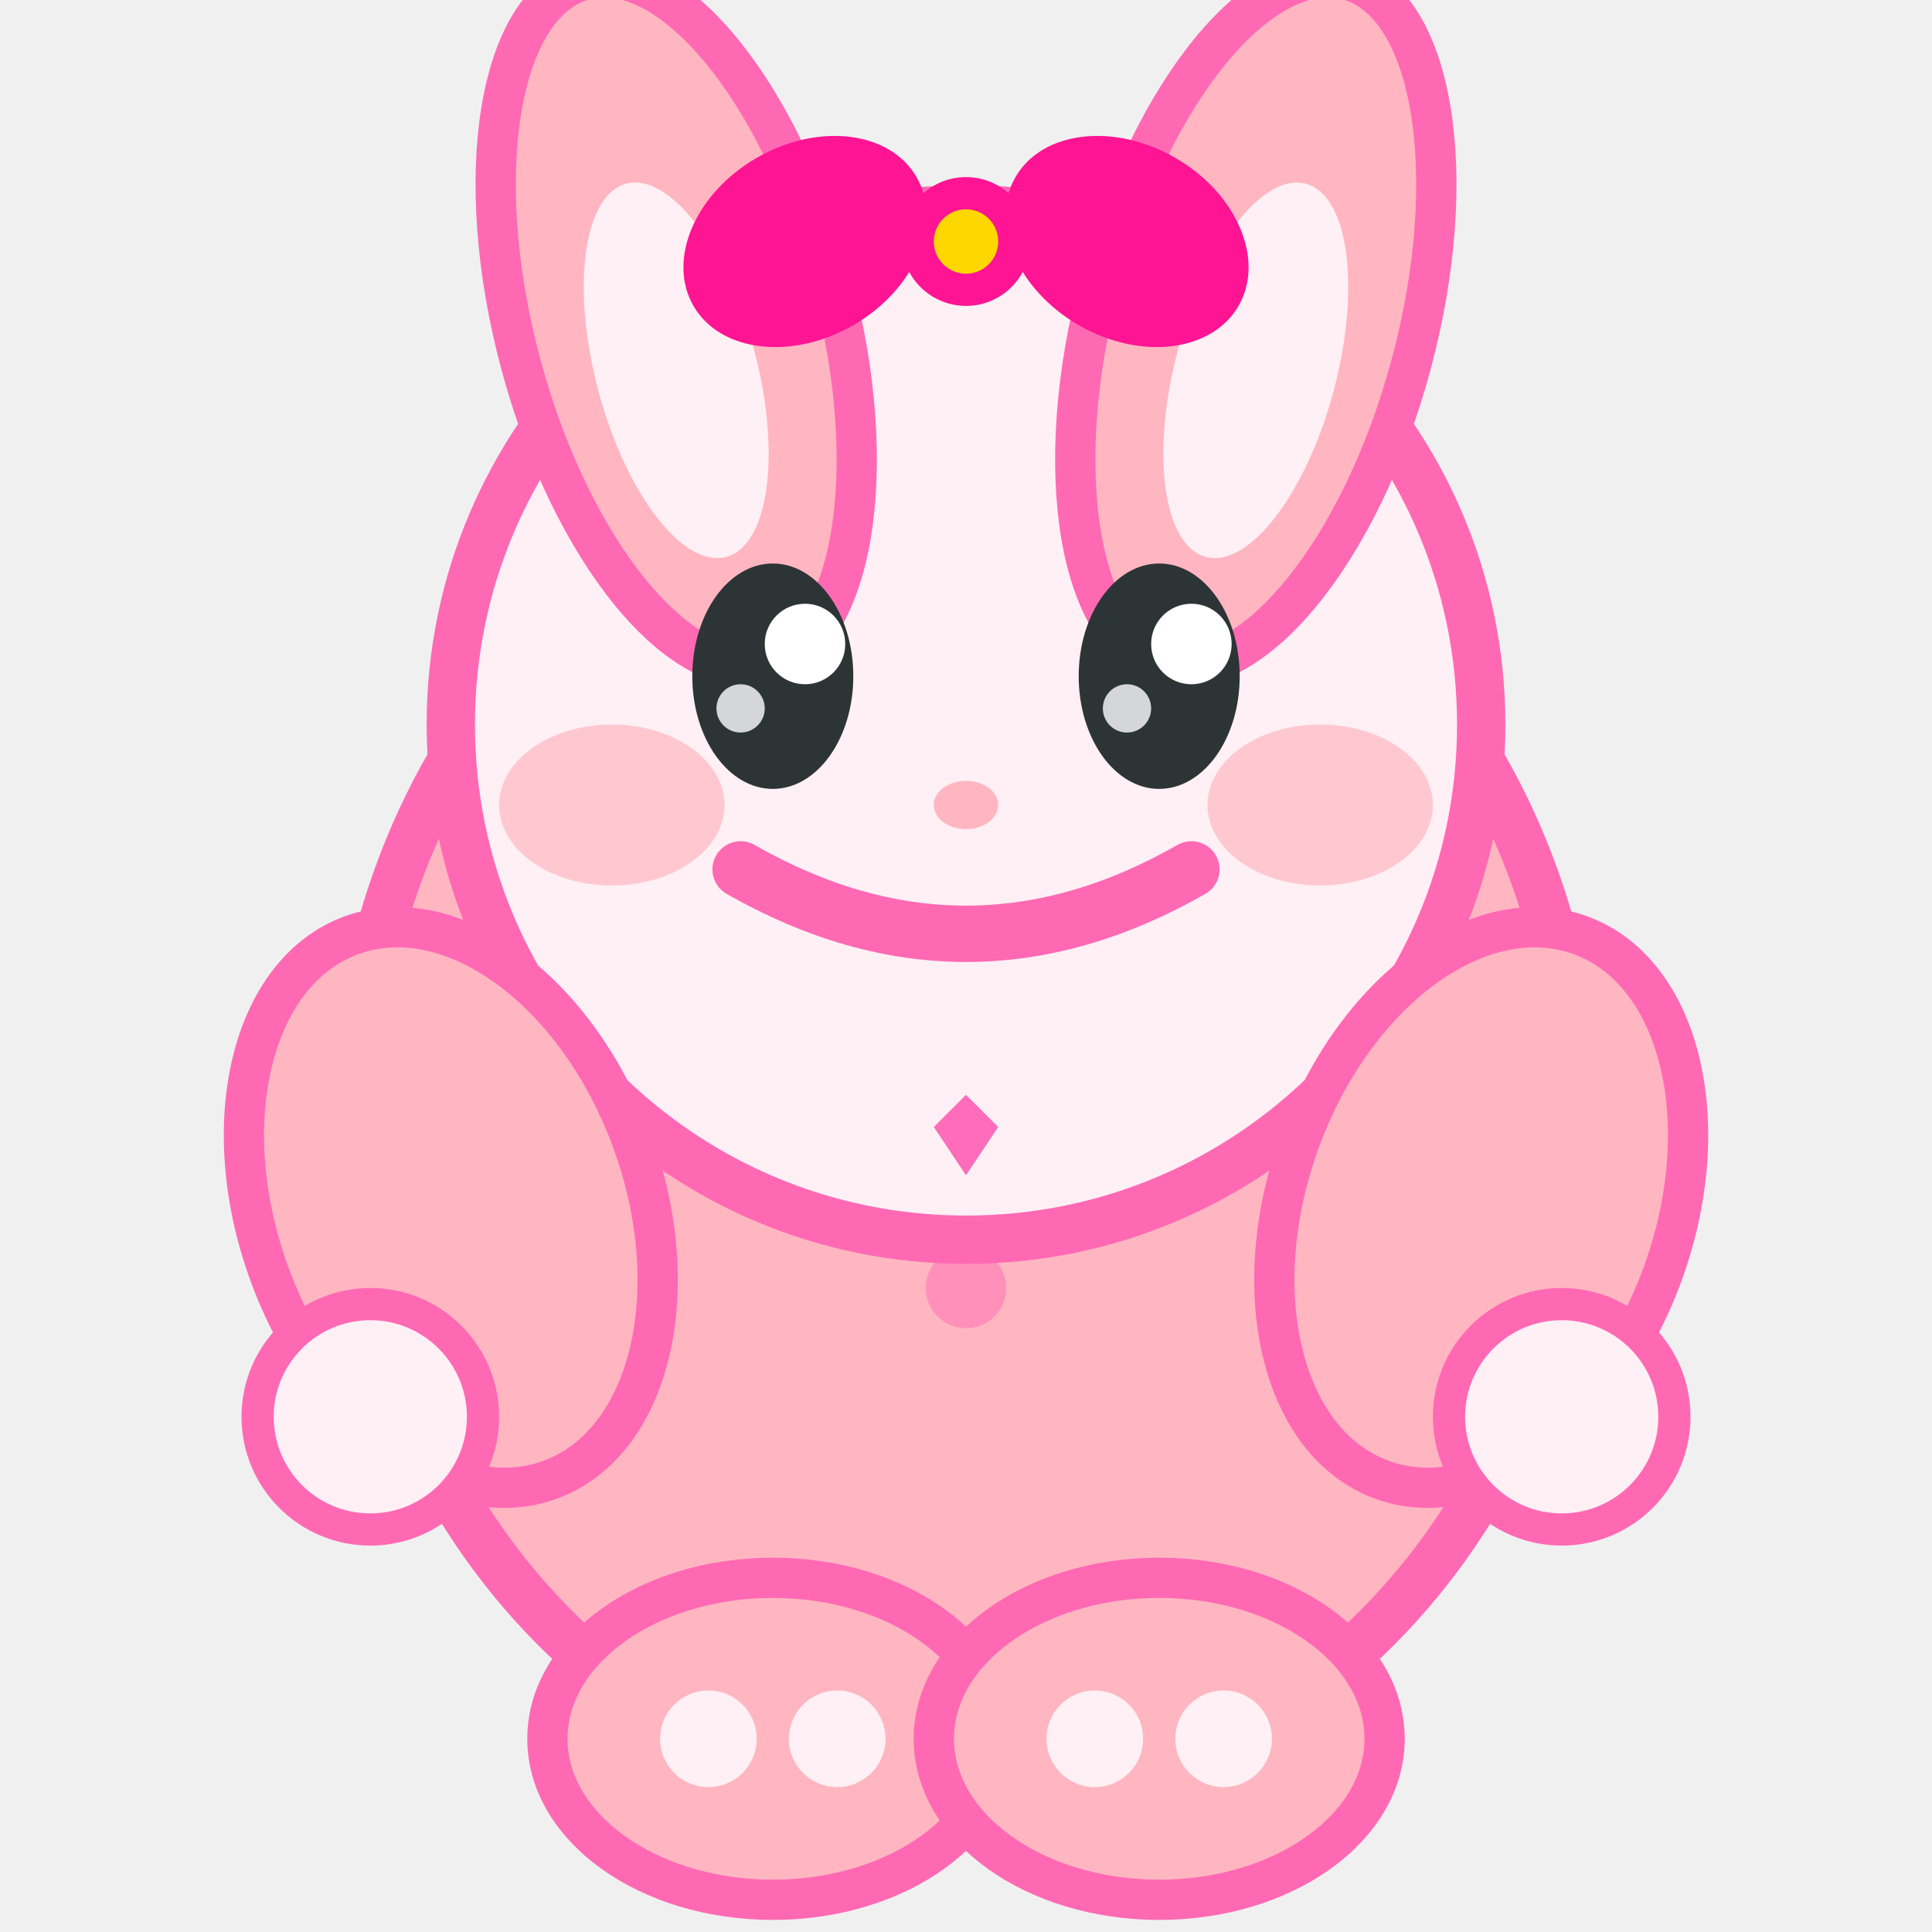
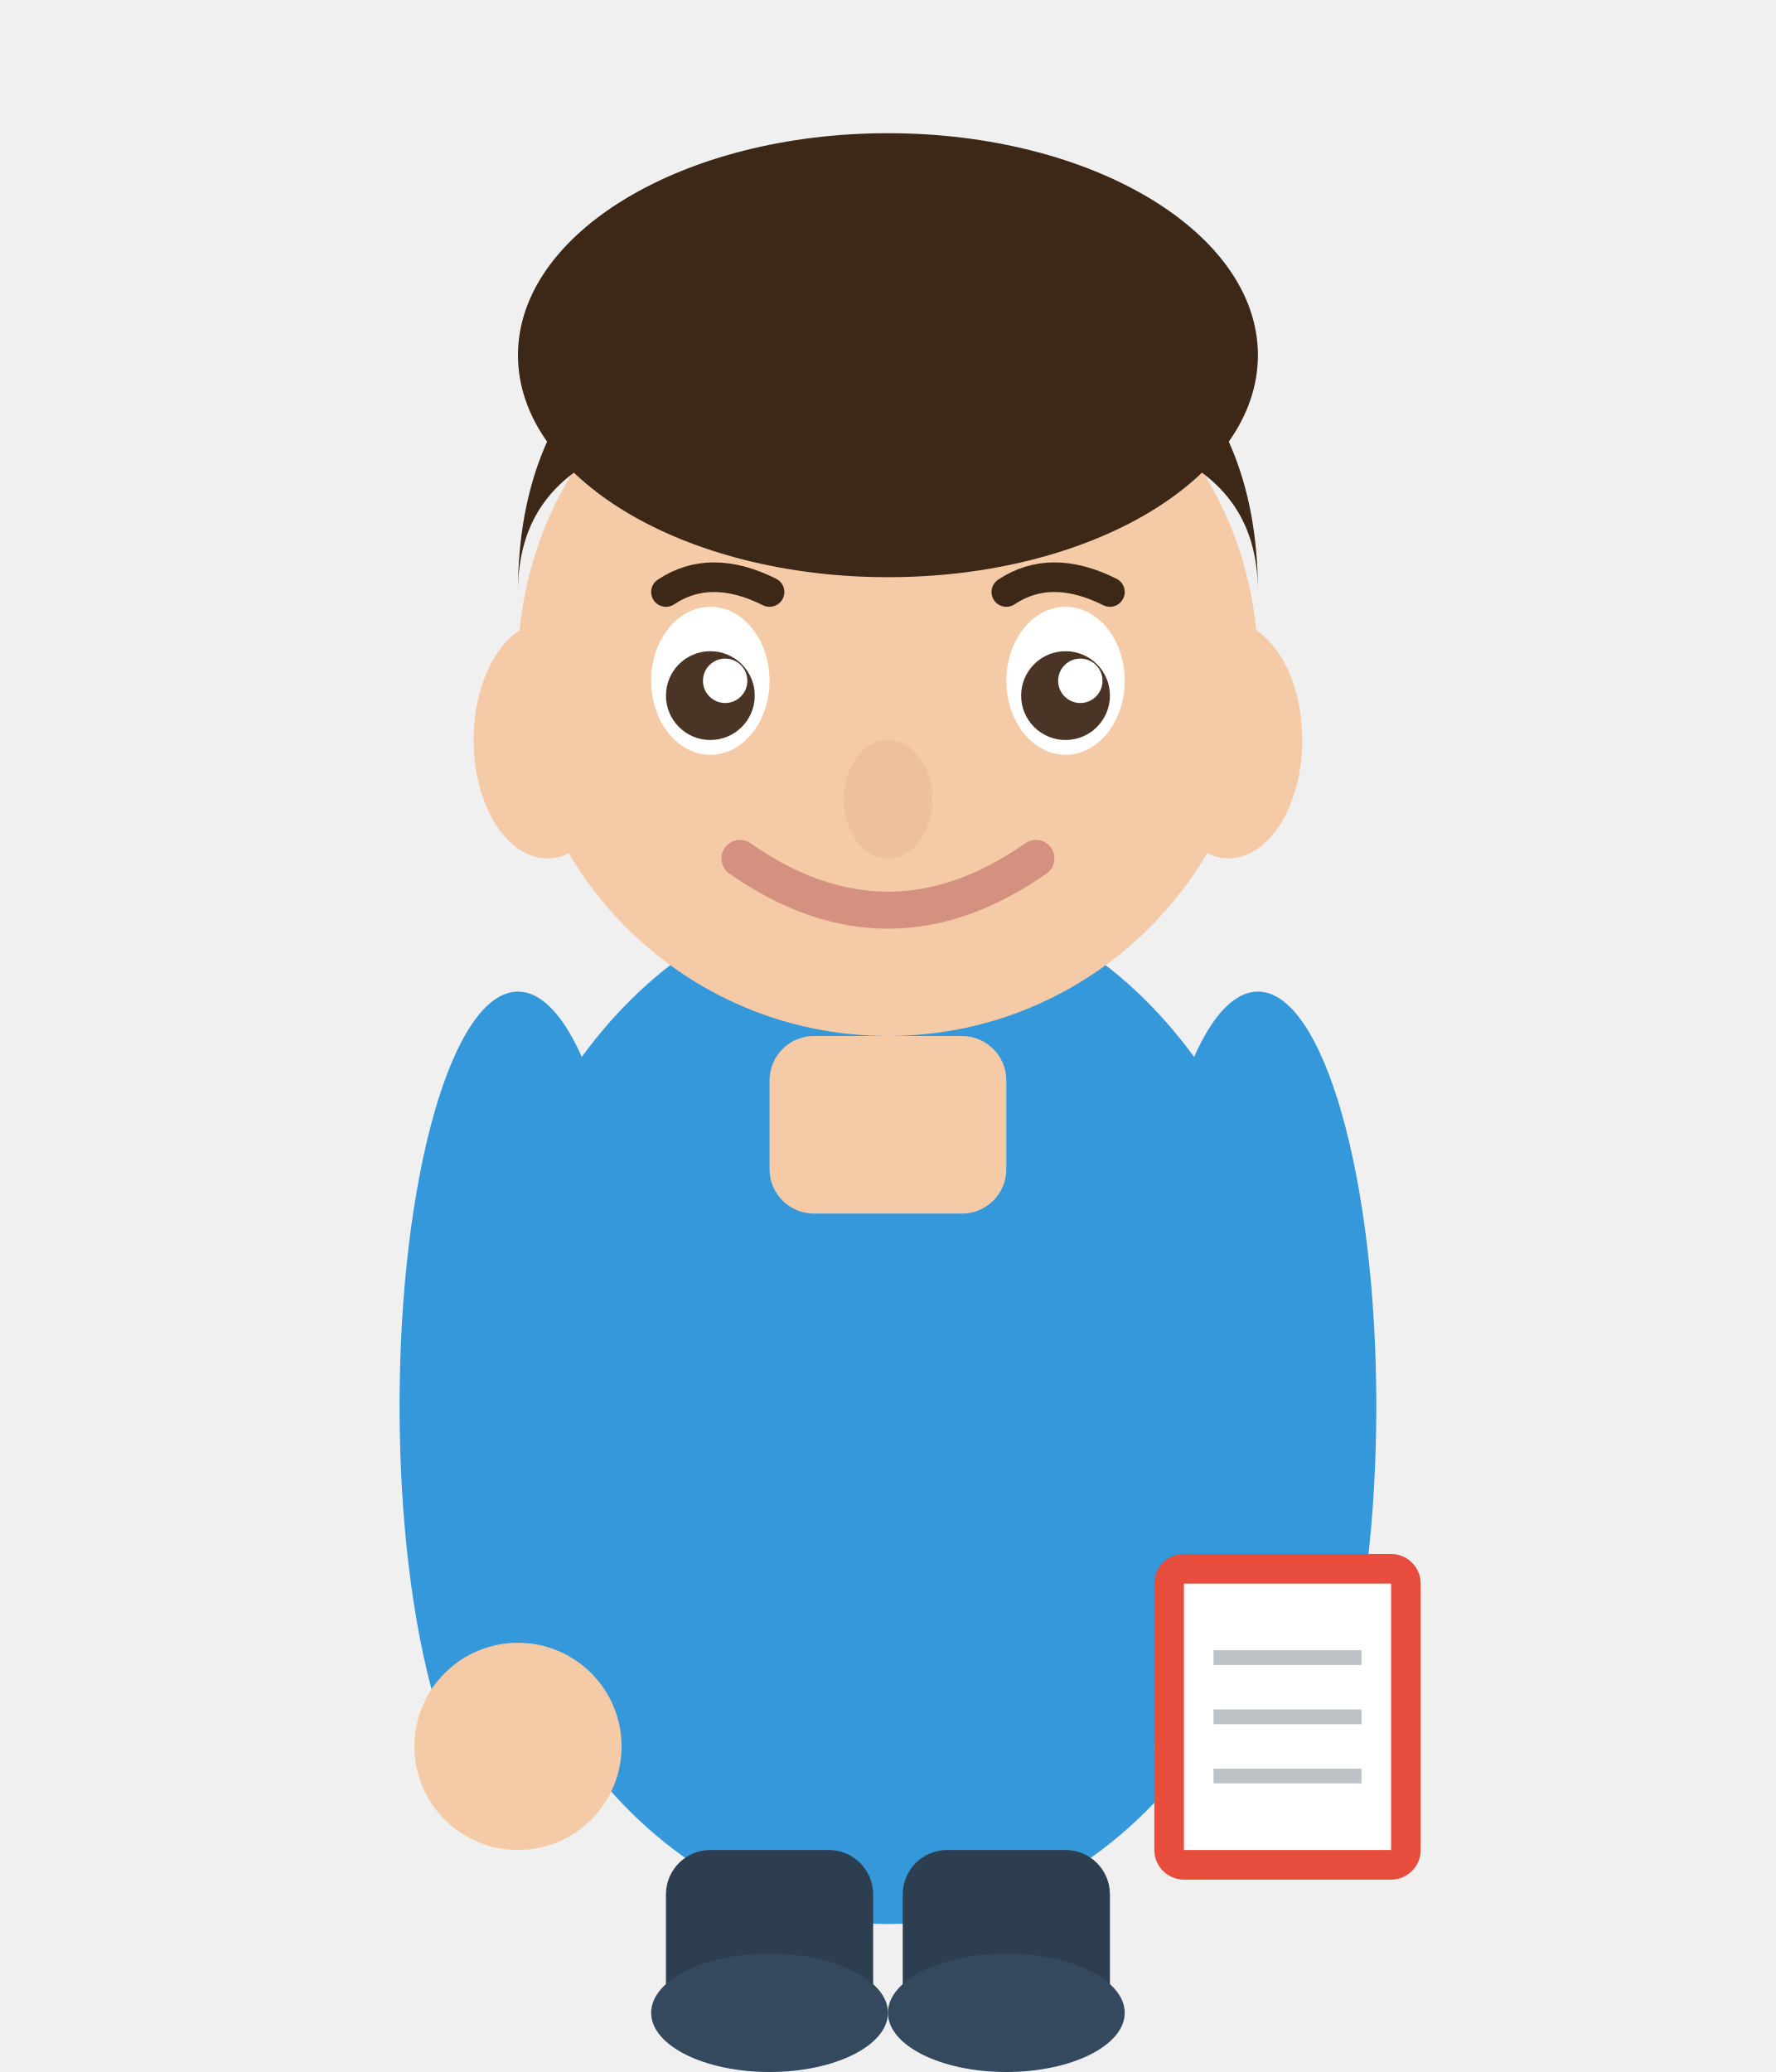
- <svg xmlns="http://www.w3.org/2000/svg" viewBox="0 0 120 120" width="120" height="120">
-   <ellipse cx="60" cy="70" rx="38" ry="42" fill="#FFB6C1" stroke="#FF69B4" stroke-width="3" />
-   <circle cx="60" cy="45" r="32" fill="#FFF0F5" stroke="#FF69B4" stroke-width="3" />
-   <ellipse cx="42" cy="20" rx="10" ry="22" fill="#FFB6C1" stroke="#FF69B4" stroke-width="2.5" transform="rotate(-15 42 20)" />
-   <ellipse cx="78" cy="20" rx="10" ry="22" fill="#FFB6C1" stroke="#FF69B4" stroke-width="2.5" transform="rotate(15 78 20)" />
-   <ellipse cx="42" cy="23" rx="5" ry="12" fill="#FFF0F5" transform="rotate(-15 42 23)" />
-   <ellipse cx="78" cy="23" rx="5" ry="12" fill="#FFF0F5" transform="rotate(15 78 23)" />
-   <ellipse cx="48" cy="42" rx="5" ry="7" fill="#2d3436" />
-   <ellipse cx="72" cy="42" rx="5" ry="7" fill="#2d3436" />
-   <circle cx="50" cy="40" r="2.5" fill="#ffffff" />
-   <circle cx="74" cy="40" r="2.5" fill="#ffffff" />
-   <circle cx="46" cy="44" r="1.5" fill="#ffffff" opacity="0.8" />
-   <circle cx="70" cy="44" r="1.5" fill="#ffffff" opacity="0.8" />
-   <path d="M 46 54 Q 60 62 74 54" stroke="#FF69B4" stroke-width="3.5" fill="none" stroke-linecap="round" />
-   <ellipse cx="60" cy="50" rx="2" ry="1.5" fill="#FFB6C1" />
-   <ellipse cx="38" cy="50" rx="7" ry="5" fill="#FFB6C1" opacity="0.7" />
-   <ellipse cx="82" cy="50" rx="7" ry="5" fill="#FFB6C1" opacity="0.7" />
-   <ellipse cx="28" cy="75" rx="12" ry="18" fill="#FFB6C1" stroke="#FF69B4" stroke-width="2.5" transform="rotate(-20 28 75)" />
-   <ellipse cx="92" cy="75" rx="12" ry="18" fill="#FFB6C1" stroke="#FF69B4" stroke-width="2.5" transform="rotate(20 92 75)" />
-   <circle cx="23" cy="88" r="7" fill="#FFF0F5" stroke="#FF69B4" stroke-width="2" />
-   <circle cx="97" cy="88" r="7" fill="#FFF0F5" stroke="#FF69B4" stroke-width="2" />
-   <ellipse cx="48" cy="108" rx="14" ry="10" fill="#FFB6C1" stroke="#FF69B4" stroke-width="2.5" />
-   <ellipse cx="72" cy="108" rx="14" ry="10" fill="#FFB6C1" stroke="#FF69B4" stroke-width="2.5" />
-   <circle cx="44" cy="108" r="3" fill="#FFF0F5" />
-   <circle cx="52" cy="108" r="3" fill="#FFF0F5" />
-   <circle cx="68" cy="108" r="3" fill="#FFF0F5" />
-   <circle cx="76" cy="108" r="3" fill="#FFF0F5" />
-   <circle cx="60" cy="80" r="2.5" fill="#FF69B4" opacity="0.5" />
-   <ellipse cx="50" cy="15" rx="8" ry="6" fill="#FF1493" transform="rotate(-30 50 15)" />
-   <ellipse cx="70" cy="15" rx="8" ry="6" fill="#FF1493" transform="rotate(30 70 15)" />
-   <circle cx="60" cy="15" r="4" fill="#FF1493" />
-   <circle cx="60" cy="15" r="2" fill="#FFD700" />
-   <path d="M 60 68 L 62 70 L 60 73 L 58 70 Z" fill="#FF1493" opacity="0.6" />
+ <svg xmlns="http://www.w3.org/2000/svg" viewBox="0 0 120 140" width="120" height="140">
+   <ellipse cx="60" cy="95" rx="28" ry="35" fill="#3498db" />
+   <rect x="52" y="70" width="16" height="12" fill="#f5cba7" rx="3" />
+   <ellipse cx="35" cy="95" rx="8" ry="28" fill="#3498db" />
+   <ellipse cx="85" cy="95" rx="8" ry="28" fill="#3498db" />
+   <circle cx="35" cy="118" r="7" fill="#f5cba7" />
+   <circle cx="85" cy="118" r="7" fill="#f5cba7" />
+   <rect x="45" y="125" width="14" height="12" fill="#2c3e50" rx="3" />
+   <rect x="61" y="125" width="14" height="12" fill="#2c3e50" rx="3" />
+   <ellipse cx="52" cy="136" rx="8" ry="4" fill="#34495e" />
+   <ellipse cx="68" cy="136" rx="8" ry="4" fill="#34495e" />
+   <circle cx="60" cy="45" r="25" fill="#f5cba7" />
+   <ellipse cx="37" cy="50" rx="5" ry="8" fill="#f5cba7" />
+   <ellipse cx="83" cy="50" rx="5" ry="8" fill="#f5cba7" />
+   <path d="M 35,40 C 35,25 45,18 60,18 C 75,18 85,25 85,40 C 85,30 75,28 60,28 C 45,28 35,30 35,40 Z" fill="#3d2817" />
+   <ellipse cx="60" cy="24" rx="25" ry="15" fill="#3d2817" />
+   <path d="M 45,40 Q 48,38 52,40" stroke="#3d2817" stroke-width="2" fill="none" stroke-linecap="round" />
+   <path d="M 68,40 Q 71,38 75,40" stroke="#3d2817" stroke-width="2" fill="none" stroke-linecap="round" />
+   <ellipse cx="48" cy="46" rx="4" ry="5" fill="#ffffff" />
+   <circle cx="48" cy="47" r="3" fill="#4a3426" />
+   <circle cx="49" cy="46" r="1.5" fill="#ffffff" />
+   <ellipse cx="72" cy="46" rx="4" ry="5" fill="#ffffff" />
+   <circle cx="72" cy="47" r="3" fill="#4a3426" />
+   <circle cx="73" cy="46" r="1.5" fill="#ffffff" />
+   <ellipse cx="60" cy="54" rx="3" ry="4" fill="#e8b896" opacity="0.5" />
+   <path d="M 50,58 Q 60,65 70,58" stroke="#d4917f" stroke-width="2.5" fill="none" stroke-linecap="round" />
+   <rect x="78" y="105" width="18" height="22" fill="#e74c3c" rx="2" />
+   <rect x="80" y="107" width="14" height="18" fill="#ffffff" />
+   <line x1="82" y1="112" x2="92" y2="112" stroke="#bdc3c7" stroke-width="1" />
+   <line x1="82" y1="116" x2="92" y2="116" stroke="#bdc3c7" stroke-width="1" />
+   <line x1="82" y1="120" x2="92" y2="120" stroke="#bdc3c7" stroke-width="1" />
</svg>
